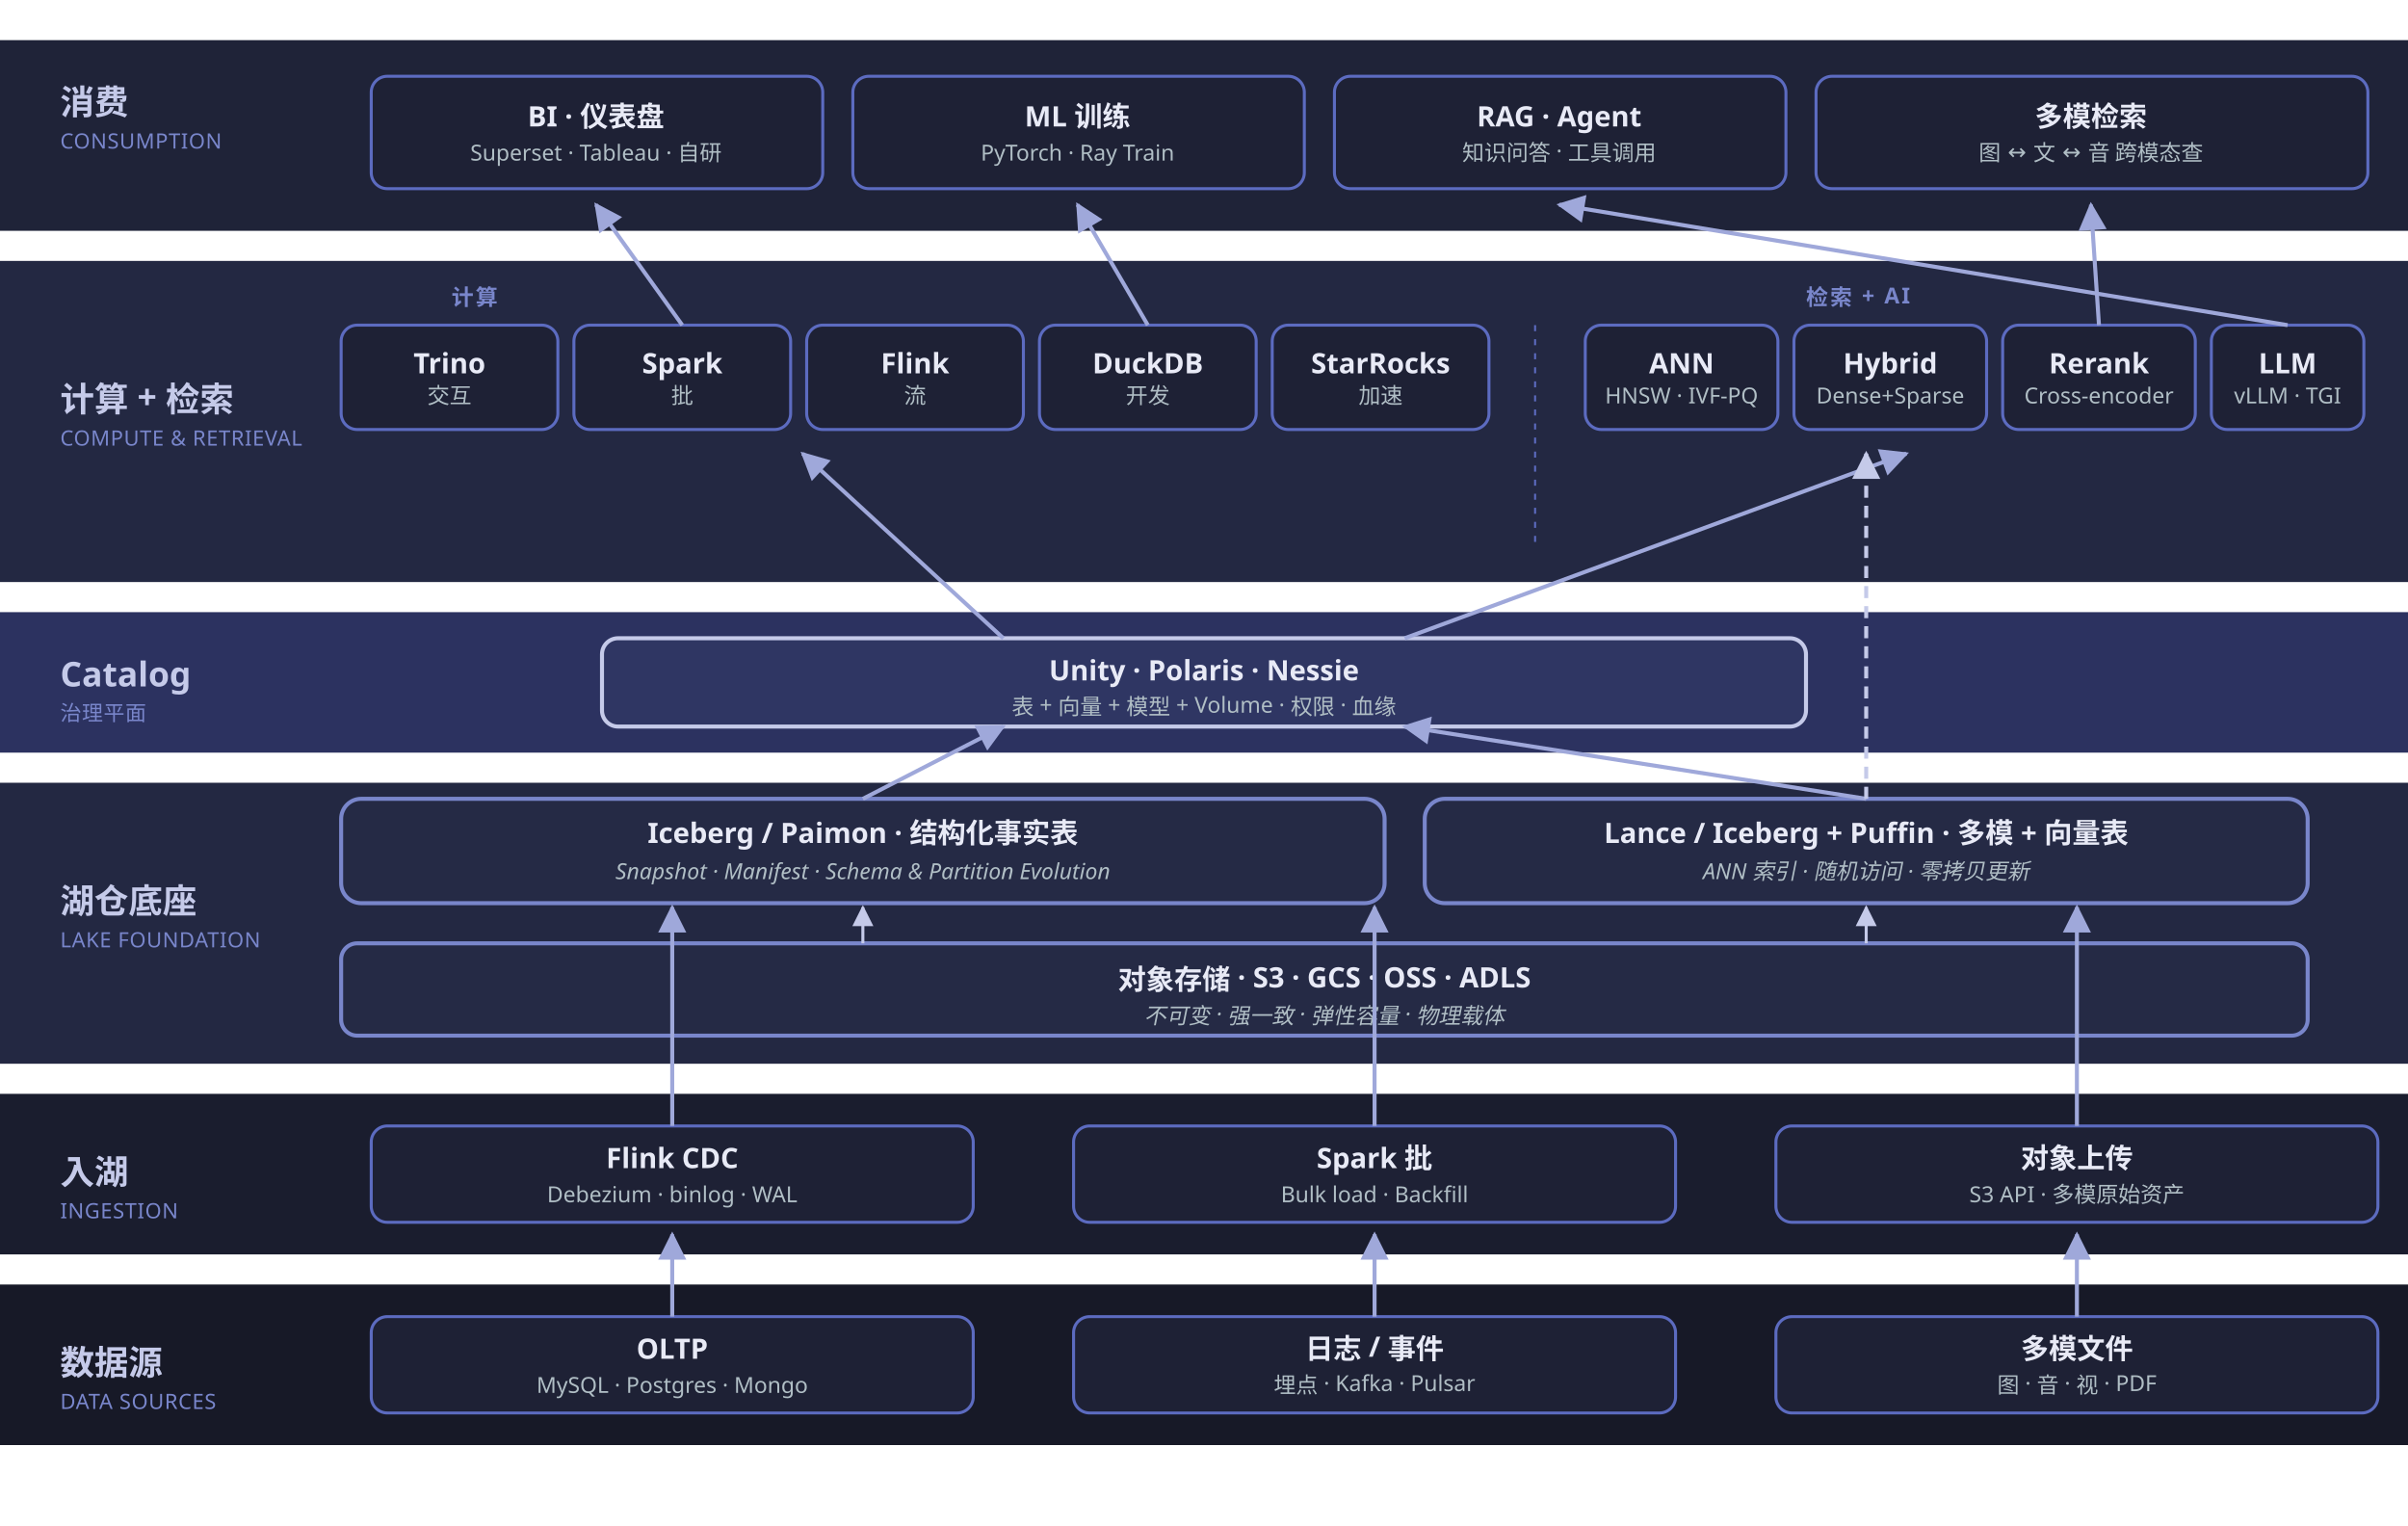
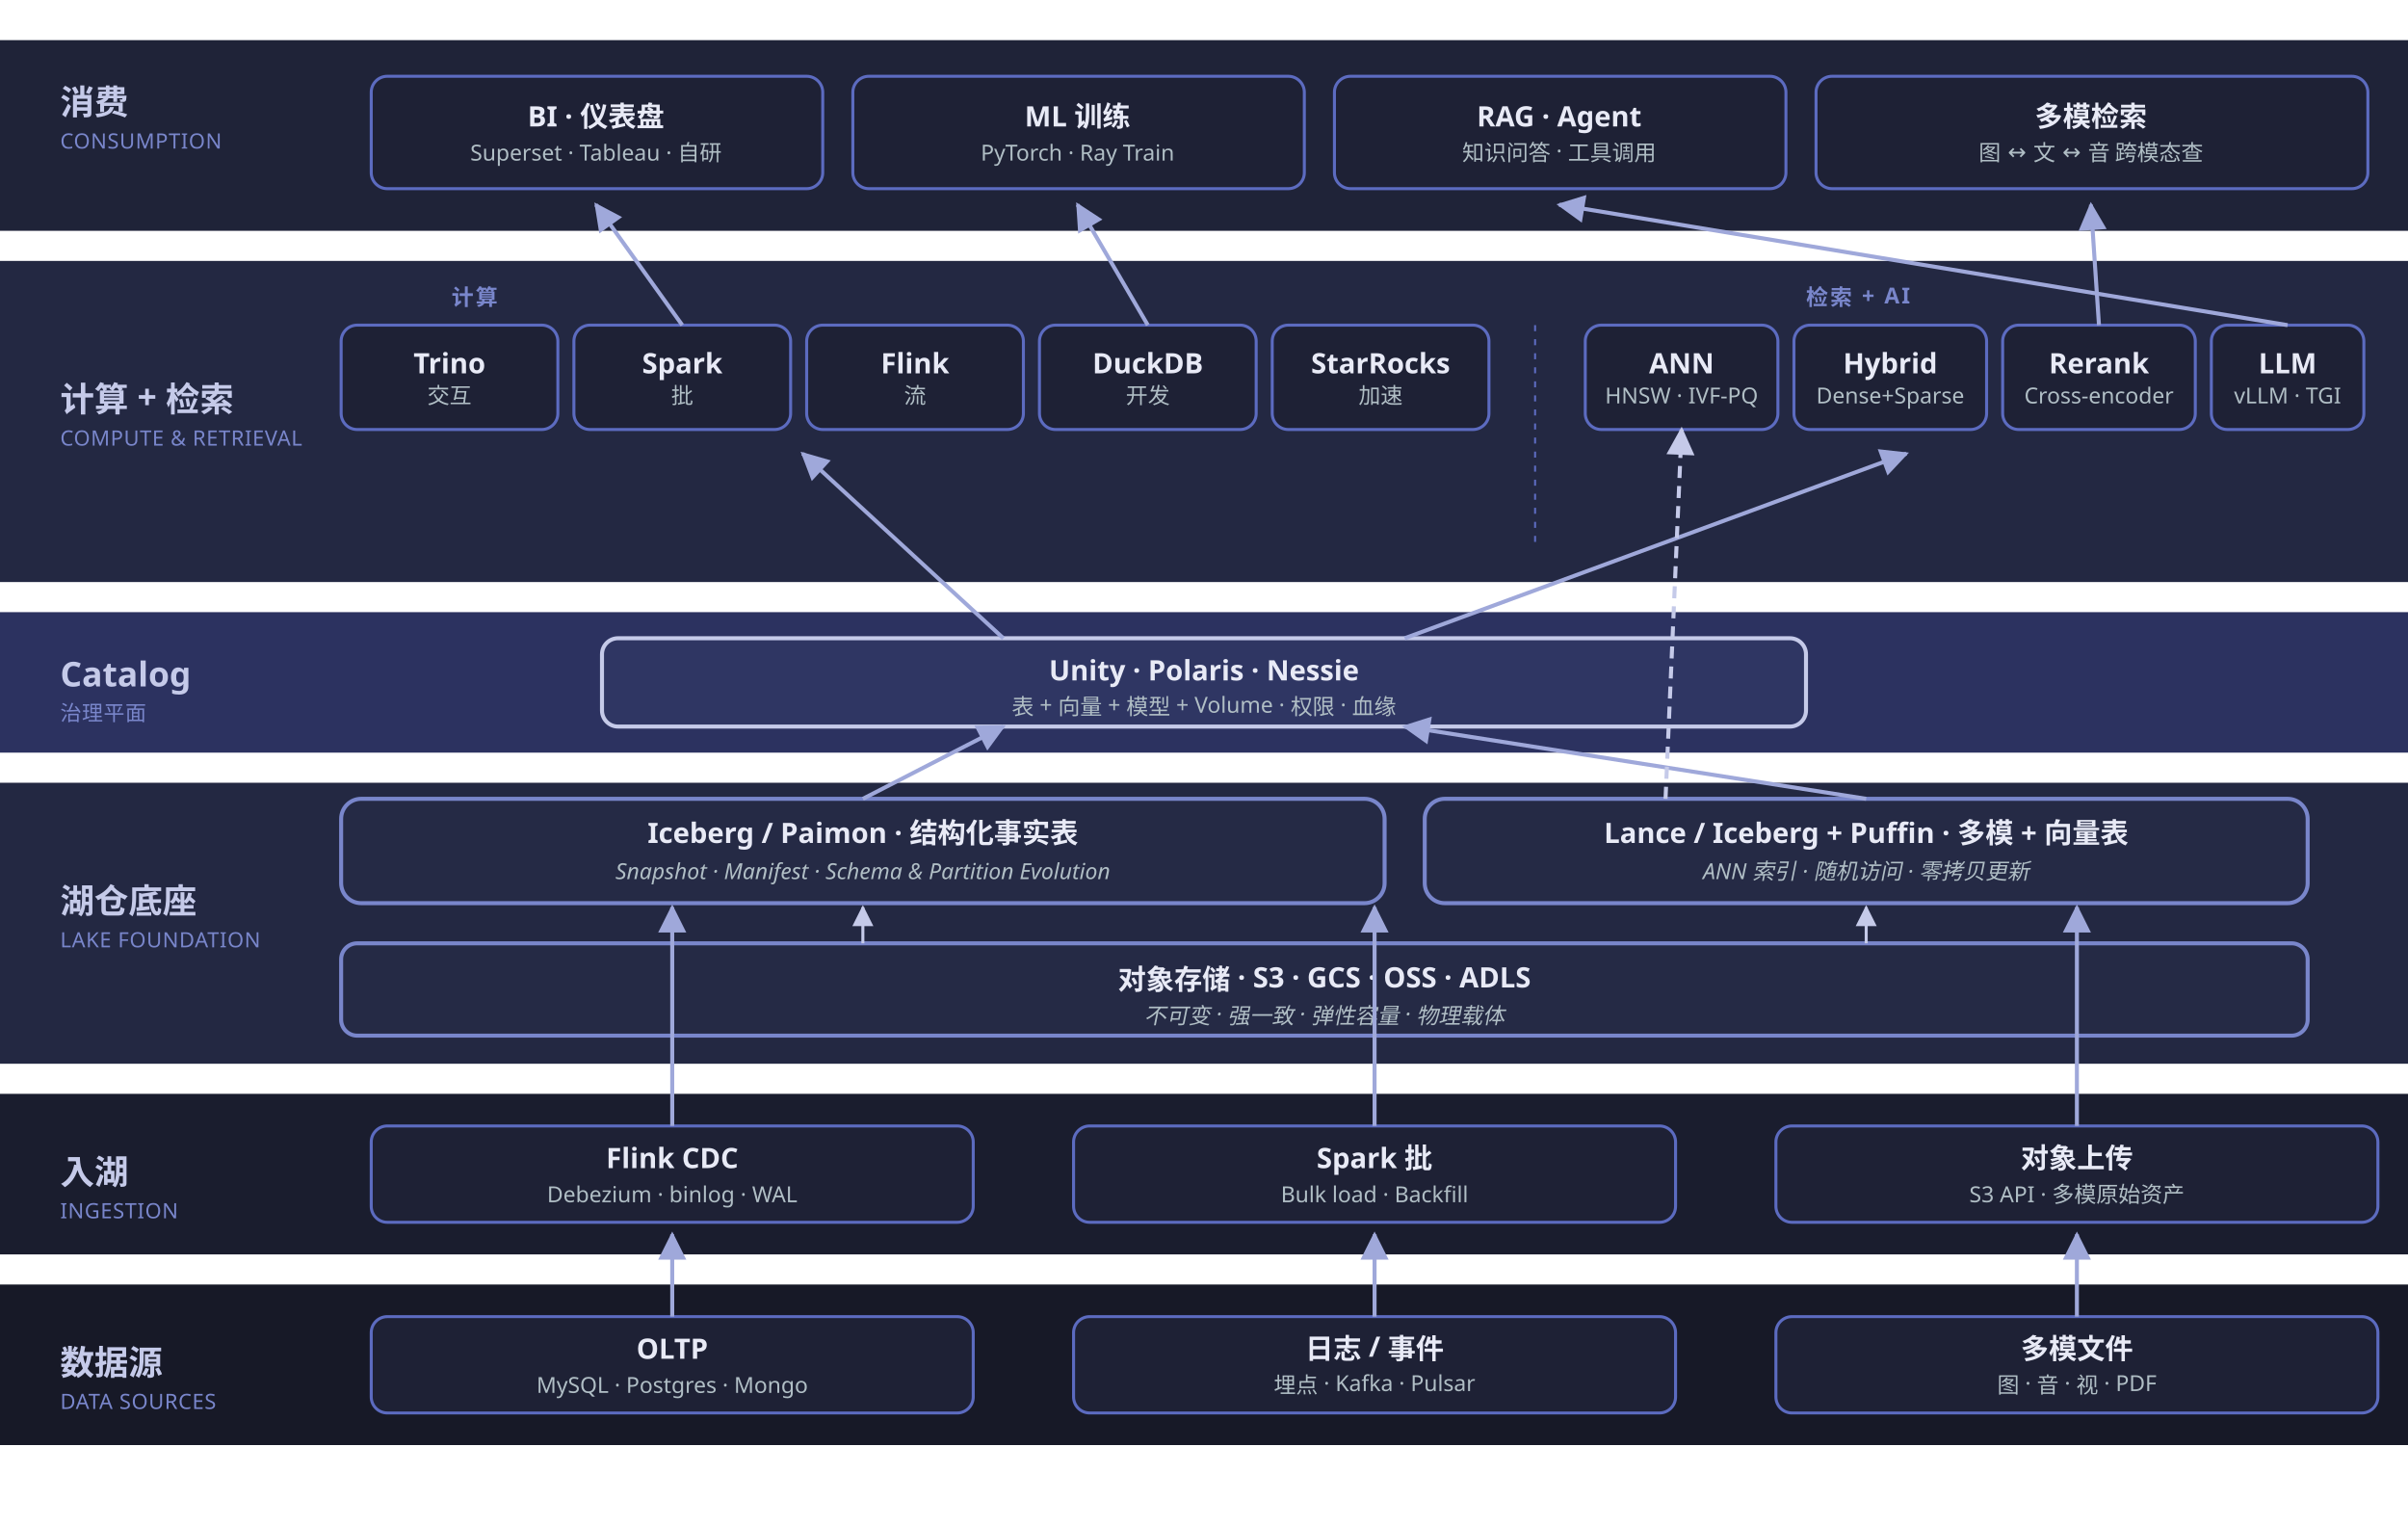
<svg xmlns="http://www.w3.org/2000/svg" viewBox="0 0 1200 760" role="img" aria-label="多模一体化湖仓整体架构（深色）">
  <defs>
    <marker id="arrow" viewBox="0 0 10 10" refX="9" refY="5" markerWidth="7" markerHeight="7" orient="auto">
      <path d="M 0 0 L 10 5 L 0 10 z" fill="#9fa8da" />
    </marker>
    <marker id="arrow-alt" viewBox="0 0 10 10" refX="9" refY="5" markerWidth="7" markerHeight="7" orient="auto">
      <path d="M 0 0 L 10 5 L 0 10 z" fill="#c5cae9" />
    </marker>
    <style>
      .ttl  { font-family: "Noto Sans SC","PingFang SC","Microsoft YaHei",system-ui,sans-serif; font-size: 17px; font-weight: 700; fill: #c5cae9; }
      .ttls { font-family: "Noto Sans SC","PingFang SC","Microsoft YaHei",system-ui,sans-serif; font-size: 10.5px; font-weight: 400; fill: #7986cb; letter-spacing: 0.3px; }
      .nl   { font-family: "Noto Sans SC","PingFang SC","Microsoft YaHei",system-ui,sans-serif; font-size: 14px; font-weight: 600; fill: #e8eaf6; }
      .ns   { font-family: "Noto Sans SC","PingFang SC","Microsoft YaHei",system-ui,sans-serif; font-size: 11px; font-weight: 400; fill: #b0bec5; }
      .cl   { font-family: "Noto Sans SC","PingFang SC","Microsoft YaHei",system-ui,sans-serif; font-size: 11px; font-weight: 700; fill: #7986cb; letter-spacing: 1px; }
    </style>
  </defs>
  <rect x="0" y="640" width="1200" height="80" fill="#171927" />
  <rect x="0" y="545" width="1200" height="80" fill="#1a1d2e" />
  <rect x="0" y="390" width="1200" height="140" fill="#232842" />
  <rect x="0" y="305" width="1200" height="70" fill="#2c3260" />
  <rect x="0" y="130" width="1200" height="160" fill="#232842" />
  <rect x="0" y="20" width="1200" height="95" fill="#1f2338" />
  <text class="ttl" x="30" y="685">数据源</text>
  <text class="ttls" x="30" y="702">DATA SOURCES</text>
  <text class="ttl" x="30" y="590">入湖</text>
  <text class="ttls" x="30" y="607">INGESTION</text>
  <text class="ttl" x="30" y="455">湖仓底座</text>
  <text class="ttls" x="30" y="472">LAKE FOUNDATION</text>
  <text class="ttl" x="30" y="342">Catalog</text>
  <text class="ttls" x="30" y="359">治理平面</text>
  <text class="ttl" x="30" y="205">计算 + 检索</text>
  <text class="ttls" x="30" y="222">COMPUTE &amp; RETRIEVAL</text>
  <text class="ttl" x="30" y="57">消费</text>
  <text class="ttls" x="30" y="74">CONSUMPTION</text>
  <g>
    <rect x="185" y="656" width="300" height="48" rx="8" fill="#1e2135" stroke="#5c6bc0" stroke-width="1.5" />
    <text class="nl" x="335" y="677" text-anchor="middle">OLTP</text>
    <text class="ns" x="335" y="694" text-anchor="middle">MySQL · Postgres · Mongo</text>
    <rect x="535" y="656" width="300" height="48" rx="8" fill="#1e2135" stroke="#5c6bc0" stroke-width="1.5" />
    <text class="nl" x="685" y="677" text-anchor="middle">日志 / 事件</text>
    <text class="ns" x="685" y="694" text-anchor="middle">埋点 · Kafka · Pulsar</text>
    <rect x="885" y="656" width="300" height="48" rx="8" fill="#1e2135" stroke="#5c6bc0" stroke-width="1.5" />
    <text class="nl" x="1035" y="677" text-anchor="middle">多模文件</text>
    <text class="ns" x="1035" y="694" text-anchor="middle">图 · 音 · 视 · PDF</text>
  </g>
  <g>
    <rect x="185" y="561" width="300" height="48" rx="8" fill="#1e2135" stroke="#5c6bc0" stroke-width="1.5" />
    <text class="nl" x="335" y="582" text-anchor="middle">Flink CDC</text>
    <text class="ns" x="335" y="599" text-anchor="middle">Debezium · binlog · WAL</text>
    <rect x="535" y="561" width="300" height="48" rx="8" fill="#1e2135" stroke="#5c6bc0" stroke-width="1.5" />
    <text class="nl" x="685" y="582" text-anchor="middle">Spark 批</text>
    <text class="ns" x="685" y="599" text-anchor="middle">Bulk load · Backfill</text>
    <rect x="885" y="561" width="300" height="48" rx="8" fill="#1e2135" stroke="#5c6bc0" stroke-width="1.5" />
    <text class="nl" x="1035" y="582" text-anchor="middle">对象上传</text>
    <text class="ns" x="1035" y="599" text-anchor="middle">S3 API · 多模原始资产</text>
  </g>
  <g>
    <rect x="170" y="398" width="520" height="52" rx="10" fill="#252a45" stroke="#7986cb" stroke-width="2" />
    <text class="nl" x="430" y="420" text-anchor="middle">Iceberg / Paimon · 结构化事实表</text>
    <text class="ns" x="430" y="438" text-anchor="middle" font-style="italic">Snapshot · Manifest · Schema &amp; Partition Evolution</text>
    <rect x="710" y="398" width="440" height="52" rx="10" fill="#252a45" stroke="#7986cb" stroke-width="2" />
    <text class="nl" x="930" y="420" text-anchor="middle">Lance / Iceberg + Puffin · 多模 + 向量表</text>
    <text class="ns" x="930" y="438" text-anchor="middle" font-style="italic">ANN 索引 · 随机访问 · 零拷贝更新</text>
    <rect x="170" y="470" width="980" height="46" rx="8" fill="#252a45" stroke="#7986cb" stroke-width="2" />
    <text class="nl" x="660" y="493" text-anchor="middle">对象存储 · S3 · GCS · OSS · ADLS</text>
    <text class="ns" x="660" y="510" text-anchor="middle" font-style="italic">不可变 · 强一致 · 弹性容量 · 物理载体</text>
    <line x1="430" y1="470" x2="430" y2="452" stroke="#c5cae9" stroke-width="1.5" marker-end="url(#arrow-alt)" />
    <line x1="930" y1="470" x2="930" y2="452" stroke="#c5cae9" stroke-width="1.5" marker-end="url(#arrow-alt)" />
  </g>
  <g>
    <rect x="300" y="318" width="600" height="44" rx="8" fill="#2f3663" stroke="#c5cae9" stroke-width="2" />
    <text class="nl" x="600" y="339" text-anchor="middle">Unity · Polaris · Nessie</text>
    <text class="ns" x="600" y="356" text-anchor="middle">表 + 向量 + 模型 + Volume · 权限 · 血缘</text>
  </g>
  <text class="cl" x="225" y="152">计算</text>
  <text class="cl" x="900" y="152">检索 + AI</text>
  <g>
    <rect x="170" y="162" width="108" height="52" rx="8" fill="#1e2135" stroke="#5c6bc0" stroke-width="1.5" />
    <text class="nl" x="224" y="186" text-anchor="middle">Trino</text>
    <text class="ns" x="224" y="201" text-anchor="middle">交互</text>
    <rect x="286" y="162" width="108" height="52" rx="8" fill="#1e2135" stroke="#5c6bc0" stroke-width="1.5" />
    <text class="nl" x="340" y="186" text-anchor="middle">Spark</text>
    <text class="ns" x="340" y="201" text-anchor="middle">批</text>
    <rect x="402" y="162" width="108" height="52" rx="8" fill="#1e2135" stroke="#5c6bc0" stroke-width="1.5" />
    <text class="nl" x="456" y="186" text-anchor="middle">Flink</text>
    <text class="ns" x="456" y="201" text-anchor="middle">流</text>
    <rect x="518" y="162" width="108" height="52" rx="8" fill="#1e2135" stroke="#5c6bc0" stroke-width="1.5" />
    <text class="nl" x="572" y="186" text-anchor="middle">DuckDB</text>
    <text class="ns" x="572" y="201" text-anchor="middle">开发</text>
    <rect x="634" y="162" width="108" height="52" rx="8" fill="#1e2135" stroke="#5c6bc0" stroke-width="1.5" />
    <text class="nl" x="688" y="186" text-anchor="middle">StarRocks</text>
    <text class="ns" x="688" y="201" text-anchor="middle">加速</text>
  </g>
  <line x1="765" y1="162" x2="765" y2="270" stroke="#5c6bc0" stroke-width="1" stroke-dasharray="3 4" />
  <g>
    <rect x="790" y="162" width="96" height="52" rx="8" fill="#1e2135" stroke="#5c6bc0" stroke-width="1.5" />
    <text class="nl" x="838" y="186" text-anchor="middle">ANN</text>
    <text class="ns" x="838" y="201" text-anchor="middle">HNSW · IVF-PQ</text>
    <rect x="894" y="162" width="96" height="52" rx="8" fill="#1e2135" stroke="#5c6bc0" stroke-width="1.5" />
    <text class="nl" x="942" y="186" text-anchor="middle">Hybrid</text>
    <text class="ns" x="942" y="201" text-anchor="middle">Dense+Sparse</text>
    <rect x="998" y="162" width="96" height="52" rx="8" fill="#1e2135" stroke="#5c6bc0" stroke-width="1.5" />
    <text class="nl" x="1046" y="186" text-anchor="middle">Rerank</text>
    <text class="ns" x="1046" y="201" text-anchor="middle">Cross-encoder</text>
    <rect x="1102" y="162" width="76" height="52" rx="8" fill="#1e2135" stroke="#5c6bc0" stroke-width="1.5" />
    <text class="nl" x="1140" y="186" text-anchor="middle">LLM</text>
    <text class="ns" x="1140" y="201" text-anchor="middle">vLLM · TGI</text>
  </g>
  <g>
    <rect x="185" y="38" width="225" height="56" rx="8" fill="#1e2135" stroke="#5c6bc0" stroke-width="1.5" />
    <text class="nl" x="297" y="63" text-anchor="middle">BI · 仪表盘</text>
    <text class="ns" x="297" y="80" text-anchor="middle">Superset · Tableau · 自研</text>
    <rect x="425" y="38" width="225" height="56" rx="8" fill="#1e2135" stroke="#5c6bc0" stroke-width="1.5" />
    <text class="nl" x="537" y="63" text-anchor="middle">ML 训练</text>
    <text class="ns" x="537" y="80" text-anchor="middle">PyTorch · Ray Train</text>
    <rect x="665" y="38" width="225" height="56" rx="8" fill="#1e2135" stroke="#5c6bc0" stroke-width="1.5" />
    <text class="nl" x="777" y="63" text-anchor="middle">RAG · Agent</text>
    <text class="ns" x="777" y="80" text-anchor="middle">知识问答 · 工具调用</text>
    <rect x="905" y="38" width="275" height="56" rx="8" fill="#1e2135" stroke="#5c6bc0" stroke-width="1.5" />
    <text class="nl" x="1042" y="63" text-anchor="middle">多模检索</text>
    <text class="ns" x="1042" y="80" text-anchor="middle">图 ↔ 文 ↔ 音 跨模态查</text>
  </g>
  <line x1="335" y1="656" x2="335" y2="615" stroke="#9fa8da" stroke-width="2" marker-end="url(#arrow)" />
  <line x1="685" y1="656" x2="685" y2="615" stroke="#9fa8da" stroke-width="2" marker-end="url(#arrow)" />
  <line x1="1035" y1="656" x2="1035" y2="615" stroke="#9fa8da" stroke-width="2" marker-end="url(#arrow)" />
  <line x1="335" y1="561" x2="335" y2="452" stroke="#9fa8da" stroke-width="2" marker-end="url(#arrow)" />
  <line x1="685" y1="561" x2="685" y2="452" stroke="#9fa8da" stroke-width="2" marker-end="url(#arrow)" />
  <line x1="1035" y1="561" x2="1035" y2="452" stroke="#9fa8da" stroke-width="2" marker-end="url(#arrow)" />
  <line x1="430" y1="398" x2="500" y2="362" stroke="#9fa8da" stroke-width="2" marker-end="url(#arrow)" />
  <line x1="930" y1="398" x2="700" y2="362" stroke="#9fa8da" stroke-width="2" marker-end="url(#arrow)" />
  <line x1="500" y1="318" x2="400" y2="226" stroke="#9fa8da" stroke-width="2" marker-end="url(#arrow)" />
  <line x1="700" y1="318" x2="950" y2="226" stroke="#9fa8da" stroke-width="2" marker-end="url(#arrow)" />
-   <line x1="930" y1="398" x2="930" y2="226" stroke="#c5cae9" stroke-width="2" stroke-dasharray="6 4" marker-end="url(#arrow-alt)" />
+   <line x1="830" y1="398" x2="838" y2="214" stroke="#c5cae9" stroke-width="2" stroke-dasharray="6 4" marker-end="url(#arrow-alt)" />
  <line x1="340" y1="162" x2="297" y2="102" stroke="#9fa8da" stroke-width="2" marker-end="url(#arrow)" />
  <line x1="572" y1="162" x2="537" y2="102" stroke="#9fa8da" stroke-width="2" marker-end="url(#arrow)" />
  <line x1="1140" y1="162" x2="777" y2="102" stroke="#9fa8da" stroke-width="2" marker-end="url(#arrow)" />
  <line x1="1046" y1="162" x2="1042" y2="102" stroke="#9fa8da" stroke-width="2" marker-end="url(#arrow)" />
</svg>
